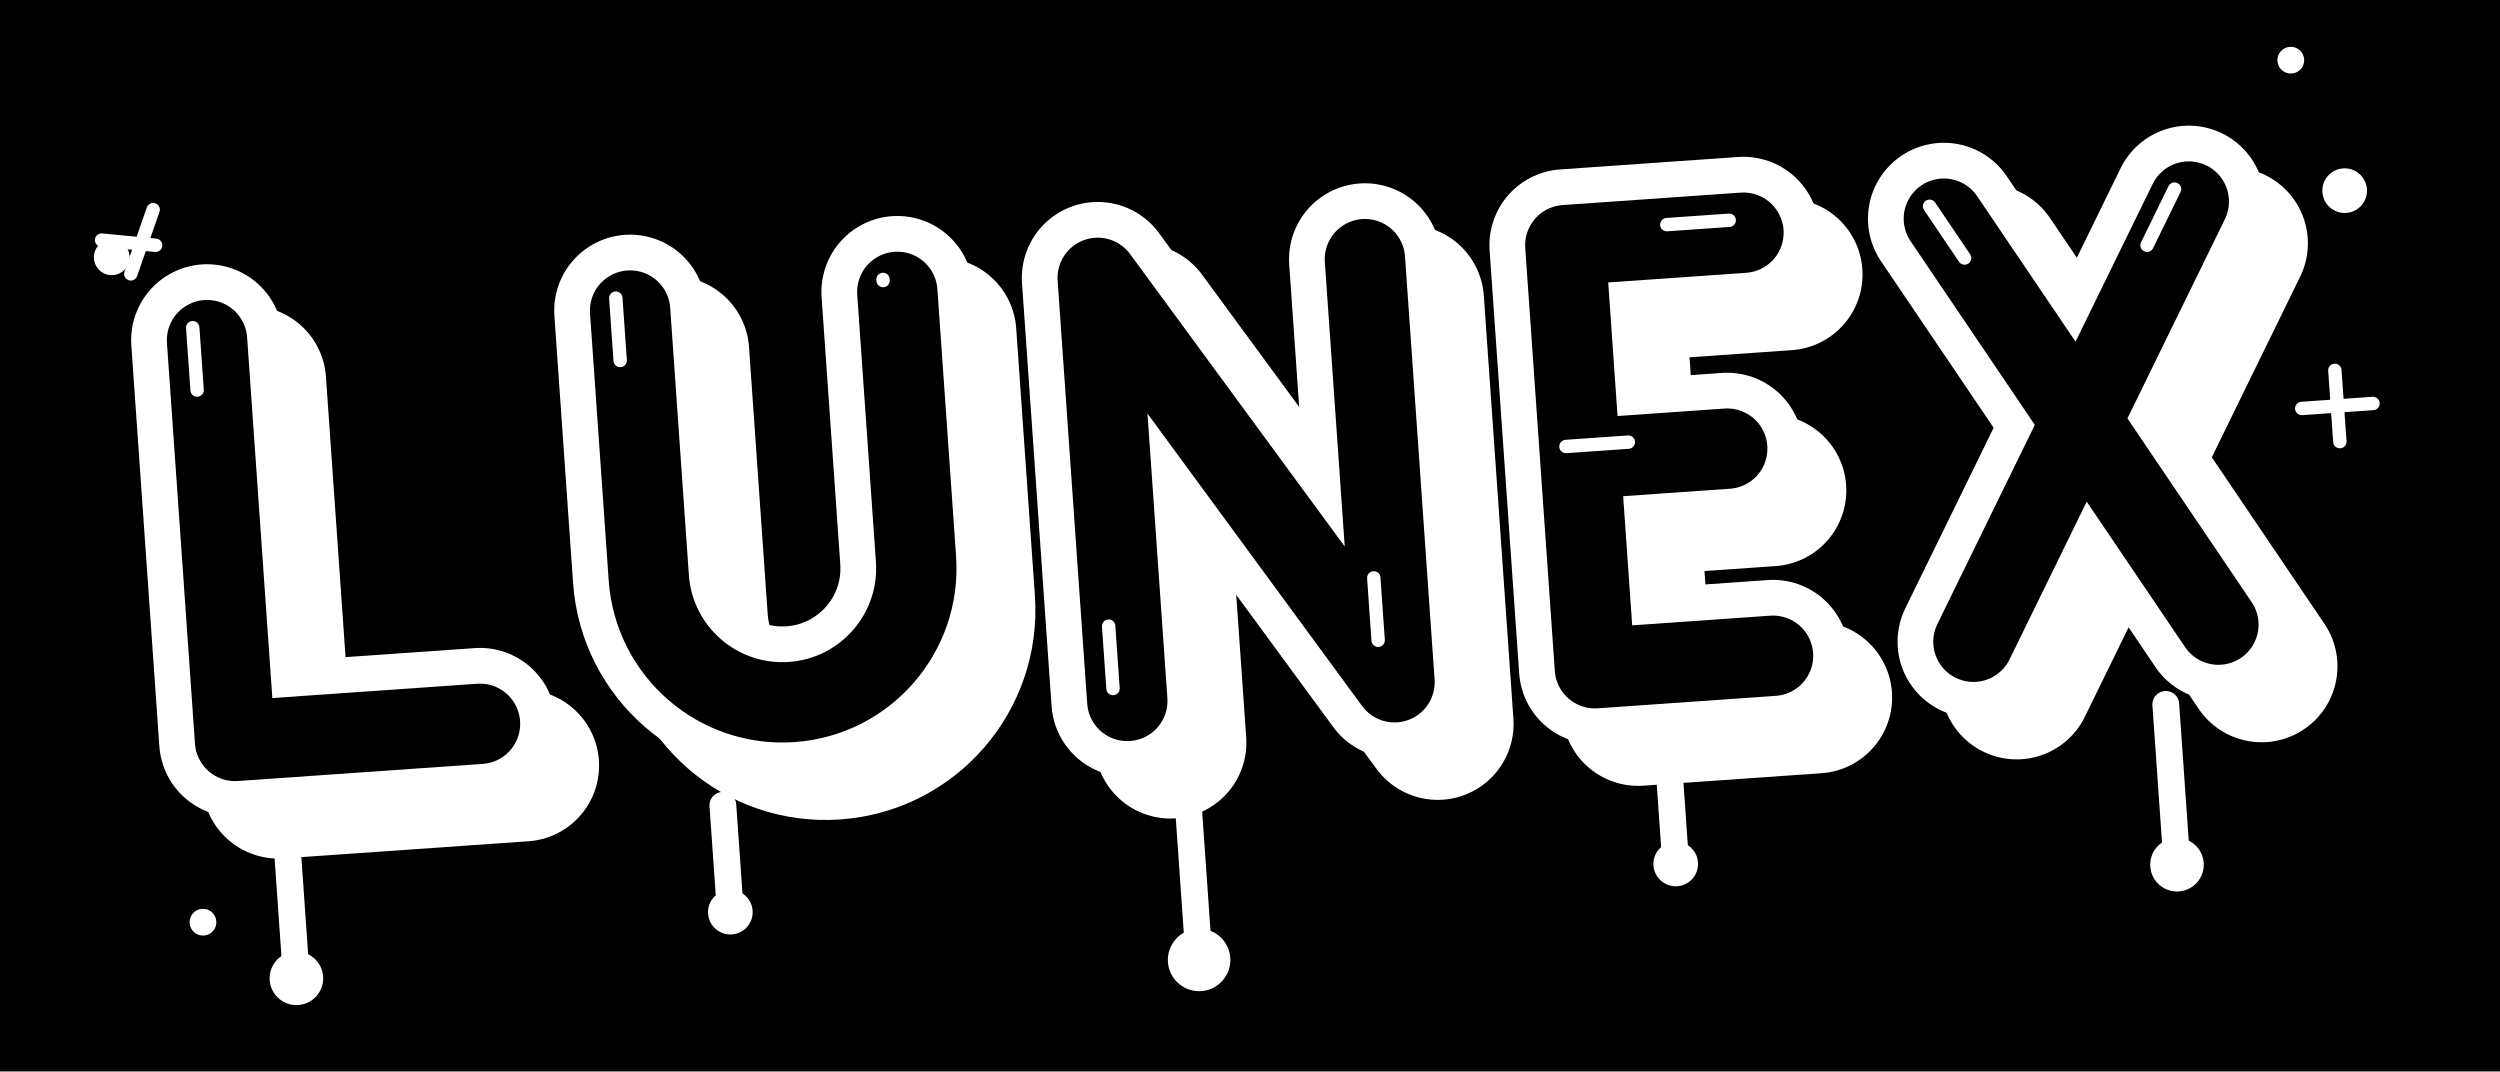
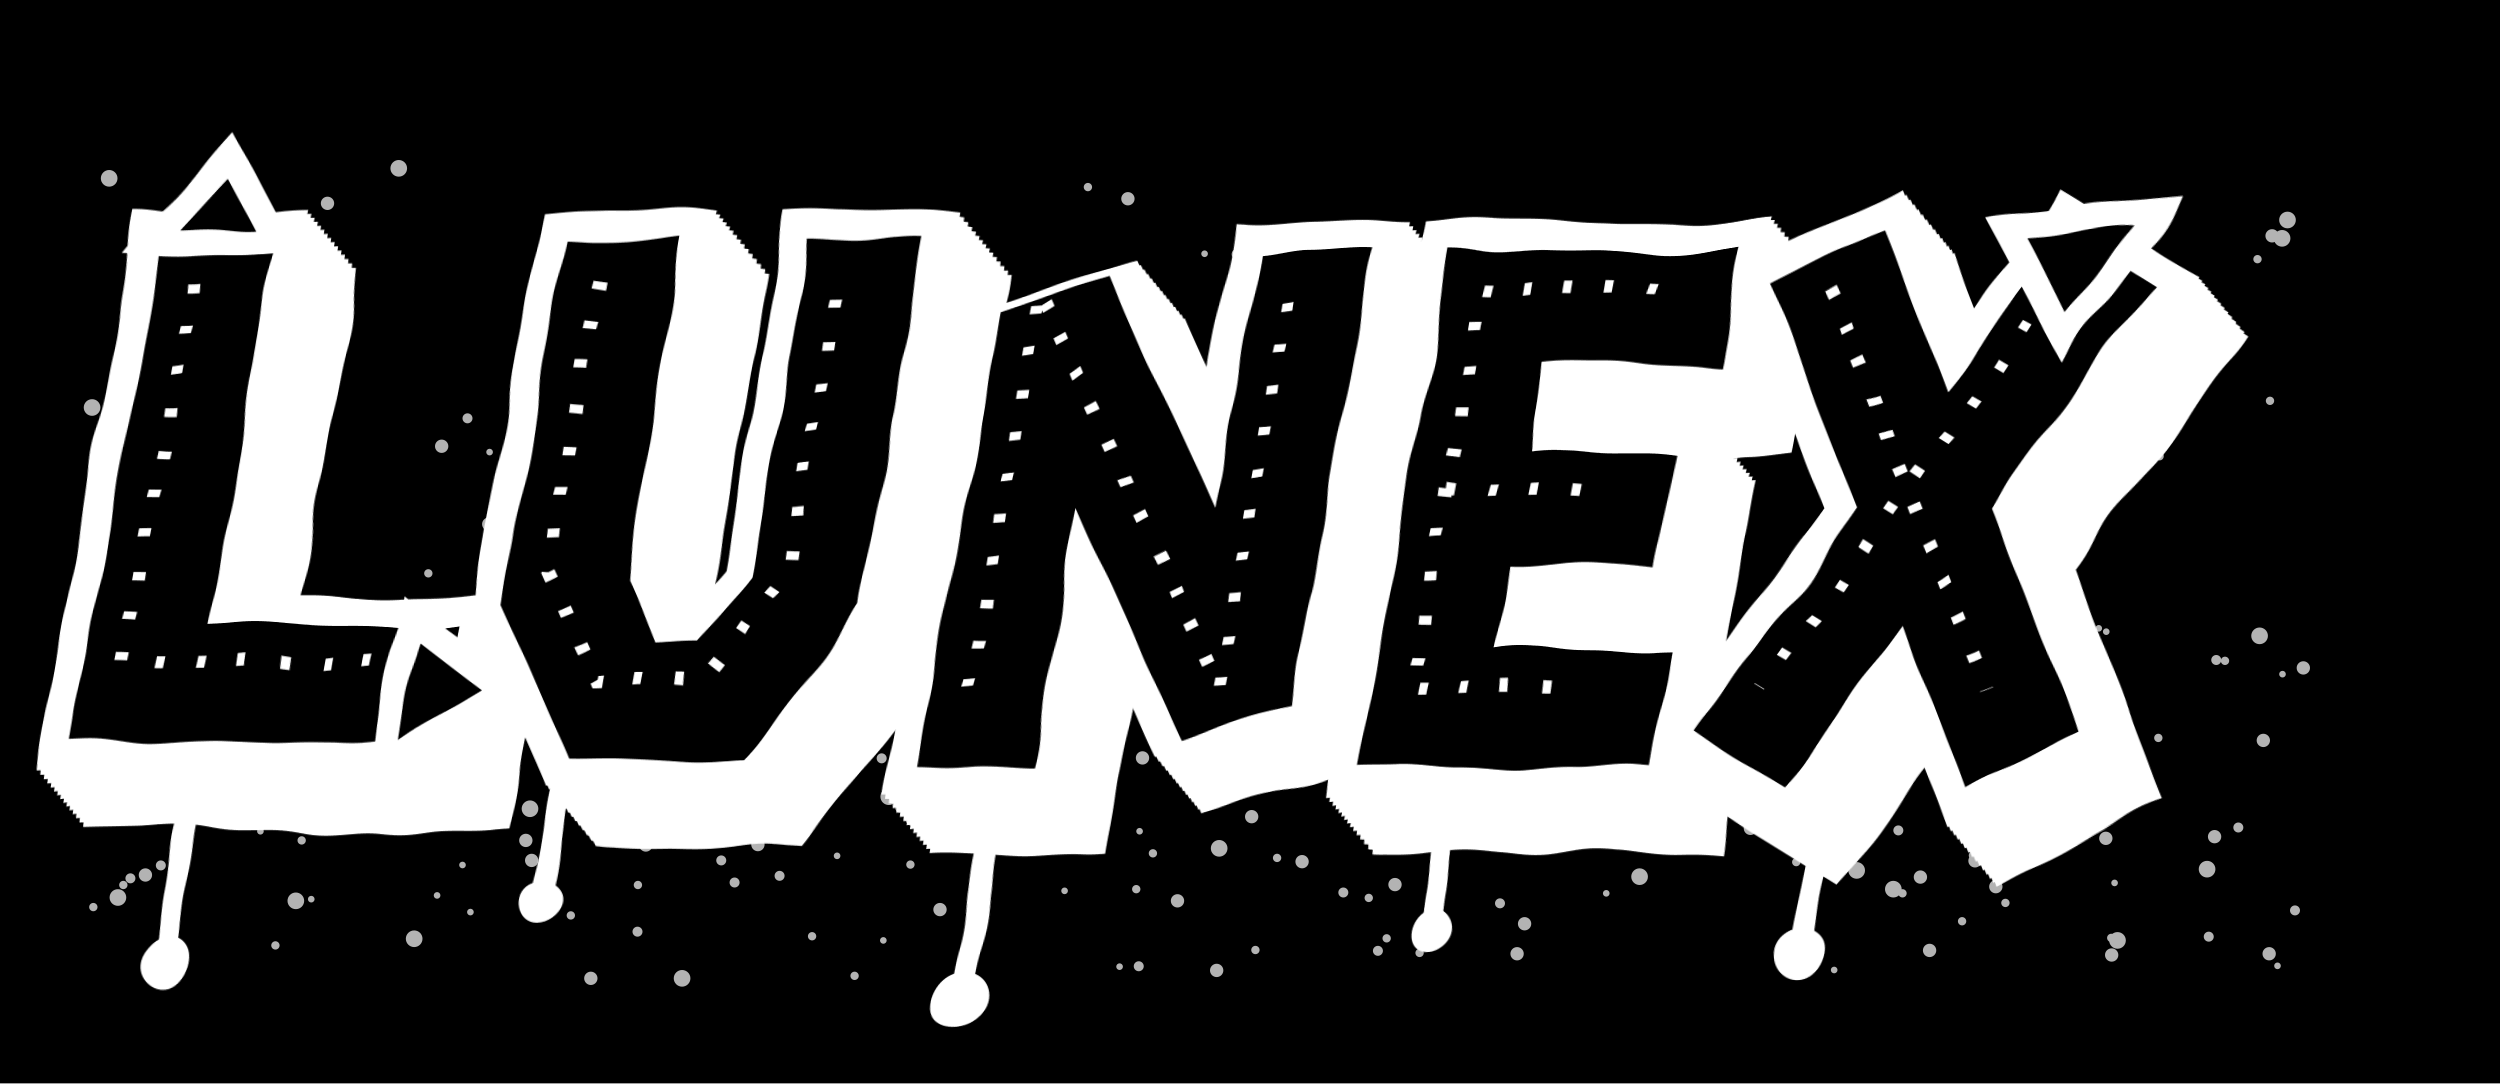
- <svg xmlns="http://www.w3.org/2000/svg" viewBox="0 0 560 240" width="560" height="240" role="img" aria-label="lunex">
-   <rect width="560" height="240" fill="#000000" />
-   <g transform="rotate(-4 280 120)" fill="none" stroke-linecap="round" stroke-linejoin="round">
-     <g transform="translate(9 10)" stroke="#ffffff" stroke-width="34">
-       <path d="M50 60 V150 H105" />
-       <path d="M145 60 V120 A30 30 0 0 0 205 120 V60" />
-       <path d="M250 155 V60 L310 155 V60" />
-       <path d="M395 60 H355 V155 H395 M355 108 H388" />
-       <path d="M440 60 L495 155 M495 60 L440 155" />
-     </g>
-     <g stroke="#ffffff" stroke-width="34">
-       <path d="M50 60 V150 H105" />
-       <path d="M145 60 V120 A30 30 0 0 0 205 120 V60" />
-       <path d="M250 155 V60 L310 155 V60" />
-       <path d="M395 60 H355 V155 H395 M355 108 H388" />
-       <path d="M440 60 L495 155 M495 60 L440 155" />
-     </g>
-     <g stroke="#000000" stroke-width="18">
-       <path d="M50 60 V150 H105" />
-       <path d="M145 60 V120 A30 30 0 0 0 205 120 V60" />
-       <path d="M250 155 V60 L310 155 V60" />
-       <path d="M395 60 H355 V155 H395 M355 108 H388" />
-       <path d="M440 60 L495 155 M495 60 L440 155" />
-     </g>
-     <g stroke="#ffffff" stroke-width="3" transform="translate(-3 -3)" stroke-dasharray="14 200">
-       <path d="M50 60 V150 H105" />
-       <path d="M145 60 V120 A30 30 0 0 0 205 120 V60" />
-       <path d="M250 155 V60 L310 155 V60" />
-       <path d="M395 60 H355 V155 H395 M355 108 H388" />
-       <path d="M440 60 L495 155 M495 60 L440 155" />
-     </g>
-     <g stroke="#ffffff" stroke-width="6">
-       <path d="M60 172 V200" />
-       <path d="M158 172 V192" />
-       <path d="M262 172 V210" />
-       <path d="M370 172 V196" />
-       <path d="M482 172 V204" />
+ <svg xmlns="http://www.w3.org/2000/svg" viewBox="0 0 600 260" width="600" height="260" role="img" aria-label="lunex">
+   <defs>
+     <filter id="rough" x="-5%" y="-5%" width="110%" height="110%">
+       <feTurbulence type="fractalNoise" baseFrequency="0.035" numOctaves="2" seed="4" result="n" />
+       <feDisplacementMap in="SourceGraphic" in2="n" scale="5" />
+     </filter>
+   </defs>
+   <rect width="600" height="260" fill="#000000" />
+   <g fill="#ffffff" opacity=".7">
+     <circle cx="201.2" cy="182.4" r="1.2" />
+     <circle cx="404.3" cy="187.1" r="2" />
+     <circle cx="544.8" cy="96.2" r="1" />
+     <circle cx="66.1" cy="226.9" r="1" />
+     <circle cx="530.1" cy="224.8" r="1.2" />
+     <circle cx="344.7" cy="112.1" r="2" />
+     <circle cx="273.5" cy="199.5" r="0.8" />
+     <circle cx="256.1" cy="176.2" r="1" />
+     <circle cx="231.4" cy="164.6" r="0.8" />
+     <circle cx="34.5" cy="60.3" r="1.2" />
+     <circle cx="547.8" cy="161.8" r="0.8" />
+     <circle cx="396.4" cy="200.2" r="1.2" />
+     <circle cx="127.6" cy="206.5" r="1.6" />
+     <circle cx="77.8" cy="152.9" r="0.8" />
+     <circle cx="465.5" cy="158.5" r="0.8" />
+     <circle cx="447.7" cy="178.6" r="1.2" />
+     <circle cx="31.3" cy="210.8" r="1.2" />
+     <circle cx="511.6" cy="186.2" r="1.6" />
+     <circle cx="479.7" cy="185.1" r="1.6" />
+     <circle cx="300.1" cy="154.1" r="2" />
+     <circle cx="137.0" cy="219.7" r="1" />
+     <circle cx="255.5" cy="213.8" r="0.8" />
+     <circle cx="22.4" cy="217.7" r="1" />
+     <circle cx="542.3" cy="152.6" r="2" />
+     <circle cx="160.7" cy="168.3" r="1" />
+     <circle cx="289.1" cy="60.9" r="0.8" />
+     <circle cx="284.8" cy="158.9" r="1.2" />
+     <circle cx="212.0" cy="225.7" r="0.8" />
+     <circle cx="248.0" cy="175.8" r="1.6" />
+     <circle cx="506.7" cy="225.1" r="1" />
+     <circle cx="529.7" cy="208.6" r="2" />
+     <circle cx="369.0" cy="163.2" r="1.6" />
+     <circle cx="377.5" cy="187.3" r="1.2" />
+     <circle cx="332.8" cy="225.2" r="1" />
+     <circle cx="294.2" cy="90.8" r="2" />
+     <circle cx="103.5" cy="177.8" r="2" />
+     <circle cx="208.3" cy="84.9" r="1.2" />
+     <circle cx="546.6" cy="231.8" r="0.8" />
+     <circle cx="125.5" cy="175.7" r="1.2" />
+     <circle cx="254.9" cy="77.3" r="0.8" />
+     <circle cx="171.6" cy="151.1" r="1.6" />
+     <circle cx="394.5" cy="135.1" r="1.6" />
+     <circle cx="31.9" cy="88.9" r="0.8" />
+     <circle cx="420.1" cy="198.8" r="1.6" />
+     <circle cx="476.8" cy="166.9" r="2" />
+     <circle cx="480.3" cy="169.1" r="1.6" />
+     <circle cx="253.6" cy="89.4" r="1.6" />
+     <circle cx="150.9" cy="116.0" r="1" />
+     <circle cx="155.0" cy="202.8" r="1.6" />
+     <circle cx="299.9" cy="165.6" r="1.2" />
+     <circle cx="440.2" cy="232.8" r="0.8" />
+     <circle cx="155.7" cy="81.4" r="1" />
+     <circle cx="300.4" cy="196.0" r="1.6" />
+     <circle cx="296.6" cy="161.5" r="2" />
+     <circle cx="205.1" cy="234.2" r="1" />
+     <circle cx="231.9" cy="233.7" r="1.2" />
+     <circle cx="364.3" cy="155.2" r="0.8" />
+     <circle cx="246.0" cy="119.9" r="1.2" />
+     <circle cx="333.3" cy="184.0" r="2" />
+     <circle cx="544.6" cy="228.9" r="1.6" />
+     <circle cx="134.5" cy="64.6" r="1" />
+     <circle cx="273.3" cy="231.9" r="1.2" />
+     <circle cx="379.7" cy="197.8" r="1.6" />
+     <circle cx="272.8" cy="160.6" r="1.6" />
+     <circle cx="211.6" cy="182.0" r="1.2" />
+     <circle cx="550.8" cy="218.5" r="1.2" />
+     <circle cx="213.3" cy="191.2" r="2" />
+     <circle cx="364.1" cy="228.9" r="1.6" />
+     <circle cx="50.8" cy="197.3" r="1" />
+     <circle cx="306.5" cy="205.9" r="1" />
+     <circle cx="534.0" cy="158.6" r="1" />
+     <circle cx="481.3" cy="216.7" r="1" />
+     <circle cx="508.2" cy="225.7" r="2" />
+     <circle cx="547.7" cy="57.2" r="2" />
+     <circle cx="445.6" cy="208.9" r="2" />
+     <circle cx="62.5" cy="199.5" r="0.8" />
+     <circle cx="319.7" cy="161.8" r="1.6" />
+     <circle cx="320.9" cy="132.0" r="1.6" />
+     <circle cx="153.1" cy="212.4" r="1" />
+     <circle cx="474.0" cy="206.6" r="1.6" />
+     <circle cx="222.5" cy="119.6" r="0.8" />
+     <circle cx="117.5" cy="108.5" r="0.8" />
+     <circle cx="349.2" cy="169.7" r="1.2" />
+     <circle cx="456.6" cy="214.4" r="1" />
+     <circle cx="38.3" cy="176.5" r="1.2" />
+     <circle cx="71.0" cy="216.2" r="2" />
+     <circle cx="436.1" cy="185.9" r="2" />
+     <circle cx="48.5" cy="192.0" r="1.2" />
+     <circle cx="292.0" cy="232.9" r="1.6" />
+     <circle cx="447.7" cy="175.4" r="2" />
+     <circle cx="545.3" cy="56.6" r="1.6" />
+     <circle cx="410.2" cy="154.2" r="1.2" />
+     <circle cx="78.6" cy="48.8" r="1.6" />
+     <circle cx="348.7" cy="165.0" r="2" />
+     <circle cx="350.3" cy="157.2" r="2" />
+     <circle cx="493.2" cy="203.9" r="1" />
+     <circle cx="74.7" cy="215.8" r="0.8" />
+     <circle cx="219.2" cy="196.3" r="2" />
+     <circle cx="403.5" cy="152.9" r="0.8" />
+     <circle cx="252.6" cy="161.9" r="0.8" />
+     <circle cx="288.8" cy="139.2" r="1.6" />
+     <circle cx="330.7" cy="151.2" r="1.6" />
+     <circle cx="340.7" cy="228.7" r="1" />
+     <circle cx="276.7" cy="204.8" r="1" />
+     <circle cx="503.7" cy="150.8" r="0.8" />
+     <circle cx="552.8" cy="160.3" r="1.6" />
+     <circle cx="29.6" cy="212.4" r="1" />
+     <circle cx="518.3" cy="109.5" r="1" />
+     <circle cx="414.0" cy="56.0" r="1.6" />
+     <circle cx="268.7" cy="232.0" r="0.8" />
+     <circle cx="26.2" cy="42.8" r="2" />
+     <circle cx="63.0" cy="99.1" r="1" />
+     <circle cx="537.2" cy="198.6" r="1.2" />
+     <circle cx="218.5" cy="207.5" r="1" />
+     <circle cx="541.8" cy="62.2" r="1" />
+     <circle cx="360.0" cy="216.8" r="1.2" />
+     <circle cx="443.7" cy="155.2" r="2" />
+     <circle cx="199.3" cy="155.1" r="1" />
+     <circle cx="344.6" cy="225.5" r="1.6" />
+     <circle cx="229.2" cy="111.5" r="1" />
+     <circle cx="456.0" cy="172.4" r="1.6" />
+     <circle cx="104.9" cy="214.9" r="0.8" />
+     <circle cx="175.8" cy="66.7" r="2" />
+     <circle cx="99.4" cy="225.3" r="2" />
+     <circle cx="389.7" cy="157.2" r="2" />
+     <circle cx="281.8" cy="112.5" r="1" />
+     <circle cx="187.1" cy="210.2" r="1.2" />
+     <circle cx="336.6" cy="195.9" r="2" />
+     <circle cx="455.6" cy="199.3" r="1.2" />
+     <circle cx="498.0" cy="200.1" r="1" />
+     <circle cx="134.9" cy="57.5" r="1.2" />
+     <circle cx="215.9" cy="194.0" r="1" />
+     <circle cx="153.0" cy="223.6" r="1.2" />
+     <circle cx="361.7" cy="200.8" r="1.2" />
+     <circle cx="171.5" cy="167.4" r="2" />
+     <circle cx="282.6" cy="216.2" r="1.6" />
+     <circle cx="72.4" cy="201.7" r="1" />
+     <circle cx="157.2" cy="165.4" r="0.8" />
+     <circle cx="34.9" cy="210.0" r="1.6" />
+     <circle cx="531.5" cy="200.8" r="1.6" />
+     <circle cx="518.0" cy="177.1" r="1" />
+     <circle cx="365.9" cy="221.7" r="1.6" />
+     <circle cx="118.6" cy="170.0" r="1" />
+     <circle cx="112.9" cy="218.9" r="0.8" />
+     <circle cx="507.5" cy="211.9" r="0.8" />
+     <circle cx="159.3" cy="137.5" r="1.6" />
+     <circle cx="50.1" cy="67.5" r="1" />
+     <circle cx="385.5" cy="214.4" r="0.8" />
+     <circle cx="274.2" cy="181.9" r="1.6" />
+     <circle cx="111.0" cy="207.6" r="0.8" />
+     <circle cx="272.7" cy="213.4" r="1" />
+     <circle cx="520.9" cy="81.9" r="1.2" />
+     <circle cx="499.9" cy="158.2" r="1.6" />
+     <circle cx="474.8" cy="178.9" r="1" />
+     <circle cx="277.9" cy="168.8" r="0.8" />
+     <circle cx="117.3" cy="125.8" r="1.6" />
+     <circle cx="490.2" cy="163.2" r="1.2" />
+     <circle cx="328.3" cy="96.3" r="1.2" />
+     <circle cx="285.1" cy="100.4" r="0.8" />
+     <circle cx="102.8" cy="137.6" r="1" />
+     <circle cx="322.4" cy="214.2" r="1.2" />
+     <circle cx="253.3" cy="170.2" r="1.6" />
+     <circle cx="176.3" cy="211.8" r="1.2" />
+     <circle cx="97.9" cy="193.2" r="2" />
+     <circle cx="95.7" cy="40.4" r="2" />
+     <circle cx="174.7" cy="184.8" r="1.2" />
+     <circle cx="328.5" cy="215.5" r="1" />
+     <circle cx="126.2" cy="201.7" r="1.6" />
+     <circle cx="431.1" cy="206.9" r="1" />
+     <circle cx="334.8" cy="212.3" r="1.6" />
+     <circle cx="474.2" cy="179.5" r="1.2" />
+     <circle cx="474.6" cy="151.3" r="1.6" />
+     <circle cx="92.0" cy="197.9" r="1.2" />
+     <circle cx="39.8" cy="222.9" r="1.2" />
+     <circle cx="300.7" cy="160.3" r="1" />
+     <circle cx="460.9" cy="210.5" r="1.6" />
+     <circle cx="331.2" cy="159.2" r="1.6" />
+     <circle cx="261.1" cy="44.9" r="1" />
+     <circle cx="31.2" cy="165.5" r="0.8" />
+     <circle cx="188.4" cy="145.5" r="0.8" />
+     <circle cx="72.1" cy="151.5" r="2" />
+     <circle cx="363.9" cy="187.8" r="1.2" />
+     <circle cx="489.5" cy="160.5" r="1.6" />
+     <circle cx="336.4" cy="160.3" r="1" />
+     <circle cx="312.5" cy="206.8" r="1.6" />
+     <circle cx="423.2" cy="71.2" r="1.6" />
+     <circle cx="394.7" cy="153.4" r="0.8" />
+     <circle cx="233.6" cy="218.8" r="1.2" />
+     <circle cx="236.4" cy="199.3" r="2" />
+     <circle cx="454.4" cy="213.4" r="2" />
+     <circle cx="48.9" cy="138.3" r="1.2" />
+     <circle cx="154.6" cy="120.2" r="1.2" />
+     <circle cx="78.9" cy="167.1" r="0.8" />
+     <circle cx="141.8" cy="234.8" r="1.6" />
+     <circle cx="361.9" cy="193.8" r="0.8" />
+     <circle cx="38.6" cy="207.7" r="1.2" />
+     <circle cx="359.3" cy="158.5" r="0.8" />
+     <circle cx="301.0" cy="122.4" r="1.2" />
+     <circle cx="81.0" cy="155.1" r="2" />
+     <circle cx="506.8" cy="229.2" r="1.6" />
+     <circle cx="86.9" cy="184.6" r="1.2" />
+     <circle cx="168.0" cy="179.8" r="1.2" />
+     <circle cx="473.5" cy="205.3" r="1" />
+     <circle cx="316.2" cy="109.7" r="1.2" />
+     <circle cx="350.9" cy="170.6" r="1" />
+     <circle cx="122.0" cy="143.7" r="1.6" />
+     <circle cx="26.4" cy="107.0" r="1" />
+     <circle cx="194.9" cy="224.7" r="1" />
+     <circle cx="179.6" cy="155.7" r="1.2" />
+     <circle cx="257.6" cy="187.4" r="0.8" />
+     <circle cx="301.3" cy="228.0" r="1" />
+     <circle cx="245.0" cy="167.2" r="2" />
+     <circle cx="479.0" cy="212.8" r="1.6" />
+     <circle cx="165.1" cy="159.8" r="1" />
+     <circle cx="243.0" cy="196.7" r="0.8" />
+     <circle cx="288.9" cy="185.5" r="1.2" />
+     <circle cx="491.3" cy="188.4" r="1.6" />
+     <circle cx="175.6" cy="194.7" r="2" />
+     <circle cx="227.6" cy="101.2" r="1.6" />
+     <circle cx="225.6" cy="218.3" r="1.6" />
+     <circle cx="330.7" cy="228.2" r="1.2" />
+     <circle cx="543.2" cy="177.7" r="1.6" />
+     <circle cx="501.3" cy="171.8" r="1.6" />
+     <circle cx="181.9" cy="202.7" r="1.6" />
+     <circle cx="299.4" cy="138.3" r="1.6" />
+     <circle cx="270.7" cy="47.7" r="1.6" />
+     <circle cx="531.9" cy="158.4" r="1.2" />
+     <circle cx="290.5" cy="163.2" r="1" />
+     <circle cx="495.1" cy="187.4" r="2" />
+     <circle cx="505.5" cy="151.6" r="0.8" />
+     <circle cx="112.2" cy="100.4" r="1.2" />
+     <circle cx="296.8" cy="61.0" r="1.2" />
+     <circle cx="463.1" cy="228.1" r="1.6" />
+     <circle cx="360.8" cy="139.6" r="1" />
+     <circle cx="292.6" cy="203.6" r="2" />
+     <circle cx="77.6" cy="148.3" r="0.8" />
+     <circle cx="393.5" cy="210.4" r="2" />
+     <circle cx="22.1" cy="97.8" r="2" />
+     <circle cx="28.3" cy="215.4" r="2" />
+     <circle cx="163.7" cy="234.8" r="2" />
+     <circle cx="127.2" cy="194.1" r="2" />
+     <circle cx="77.6" cy="194.4" r="1.6" />
+     <circle cx="351.0" cy="151.1" r="2" />
+     <circle cx="194.3" cy="164.4" r="1.2" />
+     <circle cx="359.5" cy="203.3" r="0.8" />
+     <circle cx="208.4" cy="154.6" r="1.6" />
+     <circle cx="334.6" cy="202.7" r="1" />
+     <circle cx="140.4" cy="164.8" r="0.8" />
+     <circle cx="505.4" cy="201.2" r="1.6" />
+     <circle cx="549.0" cy="52.8" r="2" />
+     <circle cx="139.6" cy="98.7" r="1.6" />
+     <circle cx="32.1" cy="164.4" r="1.6" />
+     <circle cx="120.7" cy="197.7" r="0.8" />
+     <circle cx="200.9" cy="205.4" r="0.8" />
+     <circle cx="248.0" cy="182.9" r="1.6" />
+     <circle cx="173.1" cy="206.5" r="1.2" />
+     <circle cx="454.6" cy="166.7" r="2" />
+     <circle cx="470.9" cy="221.1" r="1" />
+     <circle cx="106.0" cy="107.1" r="1.6" />
+     <circle cx="359.8" cy="190.5" r="1" />
+   </g>
+   <g filter="url(#rough)" transform="translate(8 14) skewX(-10)" fill="none" stroke-linecap="square" stroke-linejoin="miter" stroke-miterlimit="3">
+     <g stroke="#ffffff" stroke-width="42">
+       <g transform="translate(1 1)">
+         <path d="M52 58 V150 H112" />
+         <path d="M150 58 V128 L166 154 H192 L208 128 V58" />
+         <path d="M256 156 V60 L316 156 V60" />
+         <path d="M404 60 H362 V156 H404 M362 108 H396" />
+         <path d="M446 60 L500 156 M500 60 L446 156" />
+       </g>
+       <g transform="translate(2 2)">
+         <path d="M52 58 V150 H112" />
+         <path d="M150 58 V128 L166 154 H192 L208 128 V58" />
+         <path d="M256 156 V60 L316 156 V60" />
+         <path d="M404 60 H362 V156 H404 M362 108 H396" />
+         <path d="M446 60 L500 156 M500 60 L446 156" />
+       </g>
+       <g transform="translate(3 3)">
+         <path d="M52 58 V150 H112" />
+         <path d="M150 58 V128 L166 154 H192 L208 128 V58" />
+         <path d="M256 156 V60 L316 156 V60" />
+         <path d="M404 60 H362 V156 H404 M362 108 H396" />
+         <path d="M446 60 L500 156 M500 60 L446 156" />
+       </g>
+       <g transform="translate(4 4)">
+         <path d="M52 58 V150 H112" />
+         <path d="M150 58 V128 L166 154 H192 L208 128 V58" />
+         <path d="M256 156 V60 L316 156 V60" />
+         <path d="M404 60 H362 V156 H404 M362 108 H396" />
+         <path d="M446 60 L500 156 M500 60 L446 156" />
+       </g>
+       <g transform="translate(5 5)">
+         <path d="M52 58 V150 H112" />
+         <path d="M150 58 V128 L166 154 H192 L208 128 V58" />
+         <path d="M256 156 V60 L316 156 V60" />
+         <path d="M404 60 H362 V156 H404 M362 108 H396" />
+         <path d="M446 60 L500 156 M500 60 L446 156" />
+       </g>
+       <g transform="translate(6 6)">
+         <path d="M52 58 V150 H112" />
+         <path d="M150 58 V128 L166 154 H192 L208 128 V58" />
+         <path d="M256 156 V60 L316 156 V60" />
+         <path d="M404 60 H362 V156 H404 M362 108 H396" />
+         <path d="M446 60 L500 156 M500 60 L446 156" />
+       </g>
+       <g transform="translate(7 7)">
+         <path d="M52 58 V150 H112" />
+         <path d="M150 58 V128 L166 154 H192 L208 128 V58" />
+         <path d="M256 156 V60 L316 156 V60" />
+         <path d="M404 60 H362 V156 H404 M362 108 H396" />
+         <path d="M446 60 L500 156 M500 60 L446 156" />
+       </g>
+       <g transform="translate(8 8)">
+         <path d="M52 58 V150 H112" />
+         <path d="M150 58 V128 L166 154 H192 L208 128 V58" />
+         <path d="M256 156 V60 L316 156 V60" />
+         <path d="M404 60 H362 V156 H404 M362 108 H396" />
+         <path d="M446 60 L500 156 M500 60 L446 156" />
+       </g>
+       <g transform="translate(9 9)">
+         <path d="M52 58 V150 H112" />
+         <path d="M150 58 V128 L166 154 H192 L208 128 V58" />
+         <path d="M256 156 V60 L316 156 V60" />
+         <path d="M404 60 H362 V156 H404 M362 108 H396" />
+         <path d="M446 60 L500 156 M500 60 L446 156" />
+       </g>
+       <g transform="translate(10 10)">
+         <path d="M52 58 V150 H112" />
+         <path d="M150 58 V128 L166 154 H192 L208 128 V58" />
+         <path d="M256 156 V60 L316 156 V60" />
+         <path d="M404 60 H362 V156 H404 M362 108 H396" />
+         <path d="M446 60 L500 156 M500 60 L446 156" />
+       </g>
+       <g transform="translate(11 11)">
+         <path d="M52 58 V150 H112" />
+         <path d="M150 58 V128 L166 154 H192 L208 128 V58" />
+         <path d="M256 156 V60 L316 156 V60" />
+         <path d="M404 60 H362 V156 H404 M362 108 H396" />
+         <path d="M446 60 L500 156 M500 60 L446 156" />
+       </g>
+       <g transform="translate(12 12)">
+         <path d="M52 58 V150 H112" />
+         <path d="M150 58 V128 L166 154 H192 L208 128 V58" />
+         <path d="M256 156 V60 L316 156 V60" />
+         <path d="M404 60 H362 V156 H404 M362 108 H396" />
+         <path d="M446 60 L500 156 M500 60 L446 156" />
+       </g>
+       <g transform="translate(13 13)">
+         <path d="M52 58 V150 H112" />
+         <path d="M150 58 V128 L166 154 H192 L208 128 V58" />
+         <path d="M256 156 V60 L316 156 V60" />
+         <path d="M404 60 H362 V156 H404 M362 108 H396" />
+         <path d="M446 60 L500 156 M500 60 L446 156" />
+       </g>
+       <g transform="translate(14 14)">
+         <path d="M52 58 V150 H112" />
+         <path d="M150 58 V128 L166 154 H192 L208 128 V58" />
+         <path d="M256 156 V60 L316 156 V60" />
+         <path d="M404 60 H362 V156 H404 M362 108 H396" />
+         <path d="M446 60 L500 156 M500 60 L446 156" />
+       </g>
+     </g>
+     <g stroke="#ffffff" stroke-width="42">
+       <path d="M52 58 V150 H112" />
+       <path d="M150 58 V128 L166 154 H192 L208 128 V58" />
+       <path d="M256 156 V60 L316 156 V60" />
+       <path d="M404 60 H362 V156 H404 M362 108 H396" />
+       <path d="M446 60 L500 156 M500 60 L446 156" />
+     </g>
+     <g stroke="#000000" stroke-width="28">
+       <path d="M52 58 V150 H112" />
+       <path d="M150 58 V128 L166 154 H192 L208 128 V58" />
+       <path d="M256 156 V60 L316 156 V60" />
+       <path d="M404 60 H362 V156 H404 M362 108 H396" />
+       <path d="M446 60 L500 156 M500 60 L446 156" />
+     </g>
+     <g stroke="#ffffff" stroke-width="3" stroke-dasharray="2 8" stroke-linecap="butt" transform="translate(-5 -5)">
+       <path d="M52 58 V150 H112" />
+       <path d="M150 58 V128 L166 154 H192 L208 128 V58" />
+       <path d="M256 156 V60 L316 156 V60" />
+       <path d="M404 60 H362 V156 H404 M362 108 H396" />
+       <path d="M446 60 L500 156 M500 60 L446 156" />
+     </g>
+     <g stroke="#ffffff" stroke-width="5" stroke-linecap="butt">
+       <path d="M70 172 V214" />
+       <path d="M158 176 V200" />
+       <path d="M262 178 V222" />
+       <path d="M372 176 V206" />
+       <path d="M462 176 V212" />
    </g>
    <g fill="#ffffff" stroke="none">
-       <circle cx="60" cy="204" r="6" />
-       <circle cx="158" cy="196" r="5" />
-       <circle cx="262" cy="214" r="7" />
-       <circle cx="370" cy="200" r="5" />
-       <circle cx="482" cy="208" r="6" />
-       <circle cx="30" cy="40" r="4" />
-       <circle cx="530" cy="60" r="5" />
-       <circle cx="520" cy="30" r="3" />
-       <circle cx="40" cy="190" r="3" />
-     </g>
-     <path d="M40 30 L34 44 M28 36 L40 38 M525 100 L525 116 M517 108 L533 108" stroke="#ffffff" stroke-width="3" />
+       <circle cx="70" cy="217" r="6" />
+       <circle cx="158" cy="203" r="5" />
+       <circle cx="262" cy="226" r="7" />
+       <circle cx="372" cy="209" r="5" />
+       <circle cx="462" cy="215" r="6" />
+     </g>
+     <g fill="#000000" stroke="#ffffff" stroke-width="6" stroke-linejoin="miter">
+       <path d="M114 134 L140 152 L114 170 Z" />
+       <path d="M480 40 L516 36 L500 68 Z" />
+       <path d="M36 44 L52 24 L66 44 Z" />
+     </g>
  </g>
</svg>
